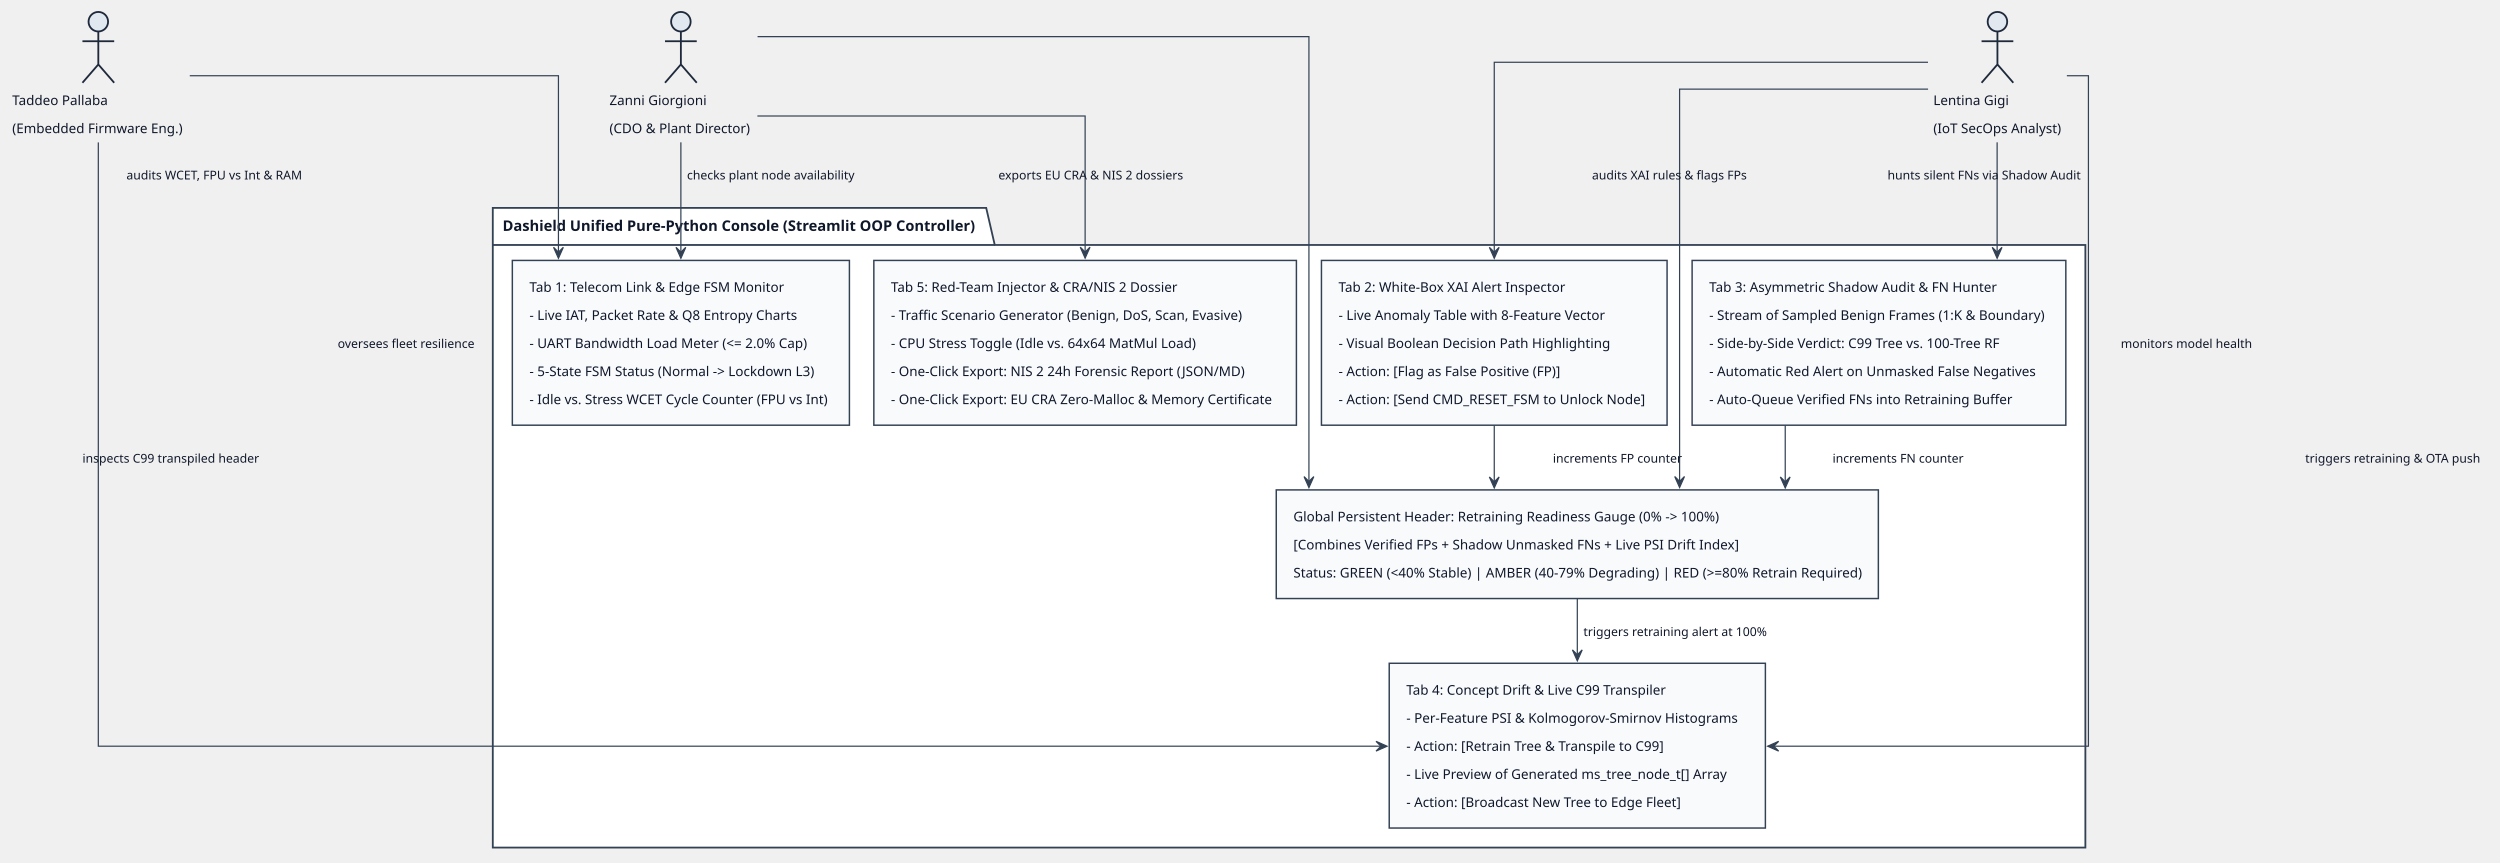
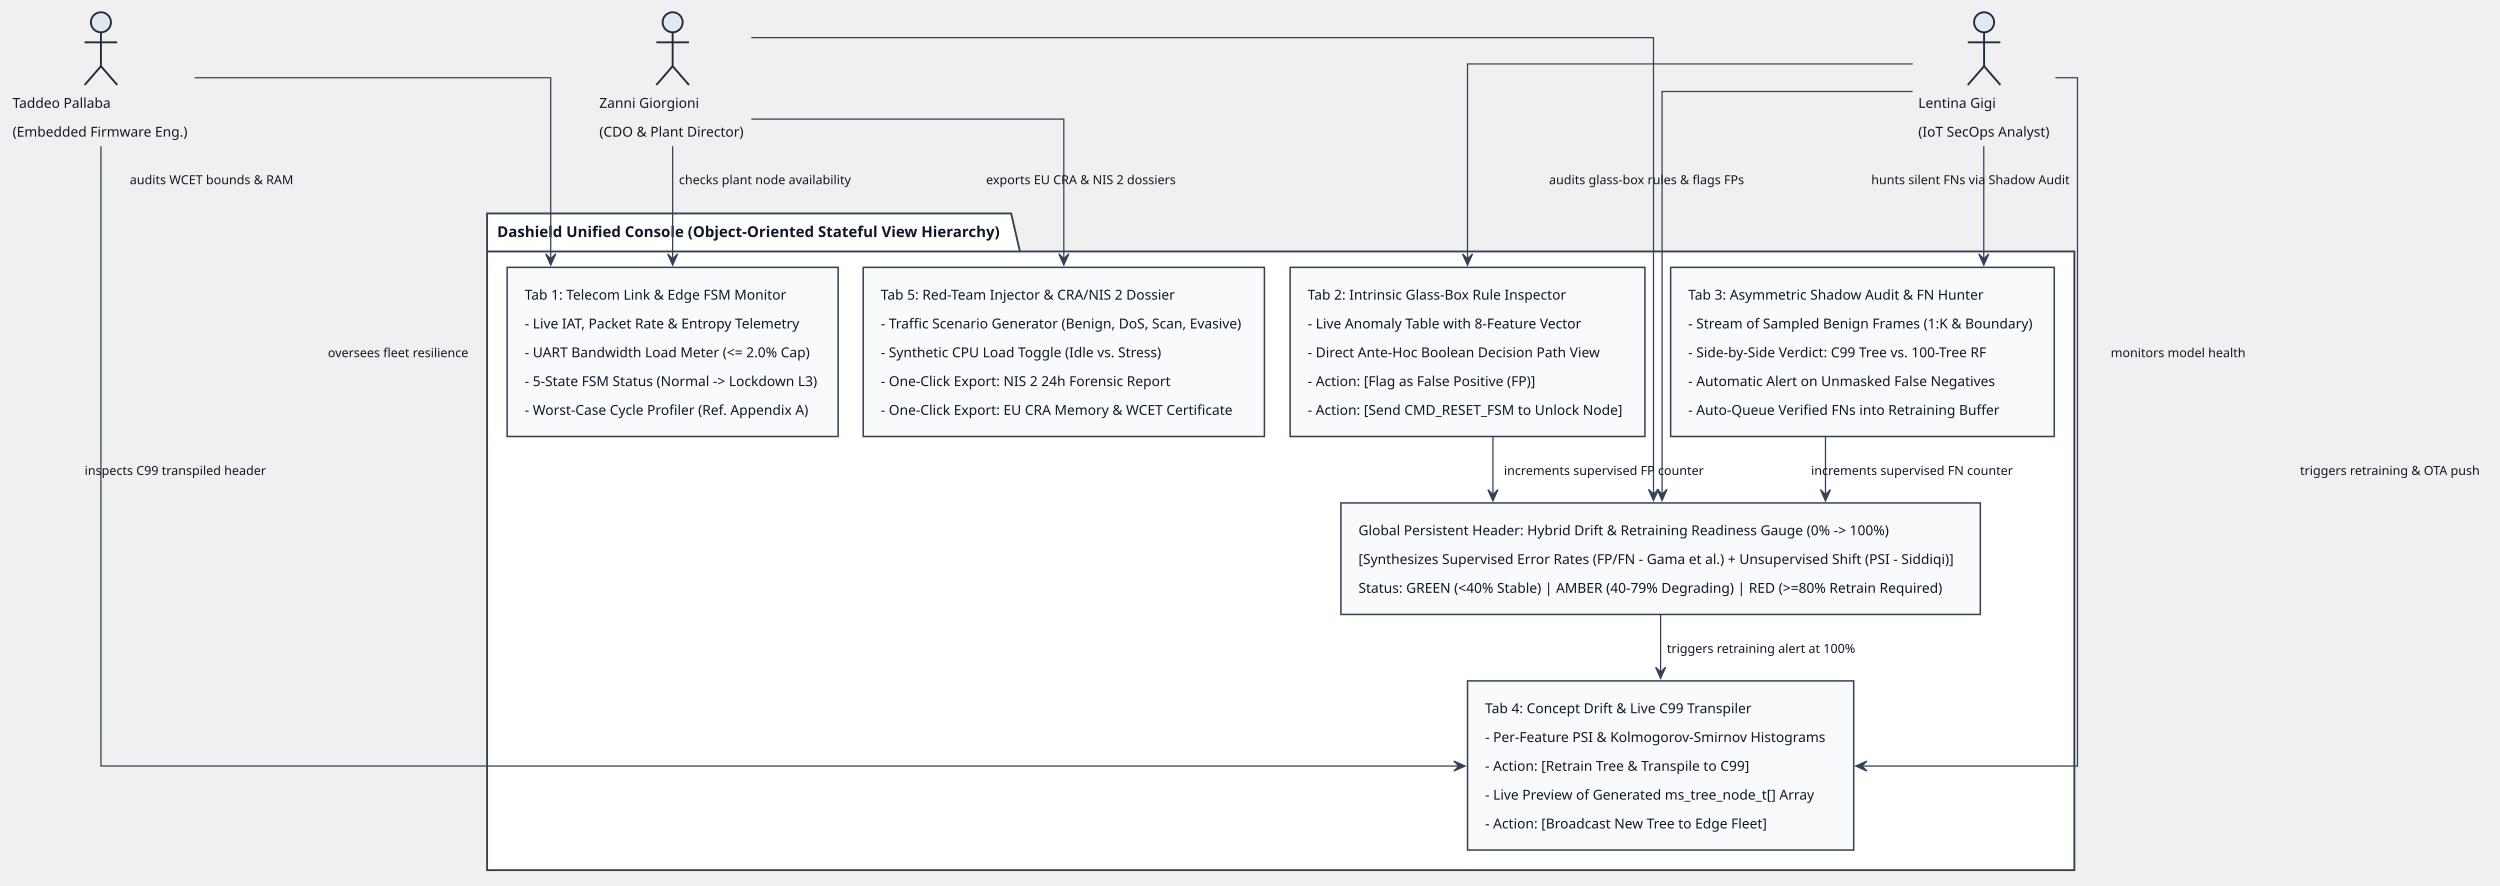
- <svg xmlns="http://www.w3.org/2000/svg" contentScriptType="application/ecmascript" contentStyleType="text/css" height="706px" preserveAspectRatio="none" style="width:2047px;height:706px;" version="1.1" viewBox="0 0 2047 706" width="2047px" zoomAndPan="magnify">
+ <svg xmlns="http://www.w3.org/2000/svg" contentScriptType="application/ecmascript" contentStyleType="text/css" height="706px" preserveAspectRatio="none" style="width:1994px;height:706px;" version="1.1" viewBox="0 0 1994 706" width="1994px" zoomAndPan="magnify">
  <defs />
  <g>
-     <polygon fill="#FFFFFF" points="403.5,170.24,807.5,170.24,814.5,200.584,1707.5,200.584,1707.5,694,403.5,694,403.5,170.24" style="stroke: #334155; stroke-width: 1.5;" />
-     <line style="stroke: #334155; stroke-width: 1.5;" x1="403.5" x2="814.5" y1="200.584" y2="200.584" />
-     <text fill="#0F172A" font-family="sans-serif" font-size="12" font-weight="bold" lengthAdjust="spacingAndGlyphs" textLength="390" x="411.5" y="189.068">Dashield Unified Pure-Python Console (Streamlit OOP Controller)</text>
-     <rect fill="#F8FAFC" height="88.946" style="stroke: #334155; stroke-width: 1.2;" width="493" x="1045" y="401.14" />
-     <text fill="#0F172A" font-family="sans-serif" font-size="11" lengthAdjust="spacingAndGlyphs" textLength="350" x="1059" y="426.899">Global Persistent Header: Retraining Readiness Gauge (0% -&gt; 100%)</text>
-     <text fill="#0F172A" font-family="sans-serif" font-size="11" lengthAdjust="spacingAndGlyphs" textLength="372" x="1059" y="449.881">[Combines Verified FPs + Shadow Unmasked FNs + Live PSI Drift Index]</text>
-     <text fill="#0F172A" font-family="sans-serif" font-size="11" lengthAdjust="spacingAndGlyphs" textLength="465" x="1059" y="472.863">Status: GREEN (&lt;40% Stable) | AMBER (40-79% Degrading) | RED (&gt;=80% Retrain Required)</text>
-     <rect fill="#F8FAFC" height="134.909" style="stroke: #334155; stroke-width: 1.2;" width="276" x="419.5" y="213.24" />
-     <text fill="#0F172A" font-family="sans-serif" font-size="11" lengthAdjust="spacingAndGlyphs" textLength="213" x="433.5" y="238.999">Tab 1: Telecom Link &amp; Edge FSM Monitor</text>
-     <text fill="#0F172A" font-family="sans-serif" font-size="11" lengthAdjust="spacingAndGlyphs" textLength="225" x="433.5" y="261.981">- Live IAT, Packet Rate &amp; Q8 Entropy Charts</text>
-     <text fill="#0F172A" font-family="sans-serif" font-size="11" lengthAdjust="spacingAndGlyphs" textLength="229" x="433.5" y="284.963">- UART Bandwidth Load Meter (&lt;= 2.0% Cap)</text>
-     <text fill="#0F172A" font-family="sans-serif" font-size="11" lengthAdjust="spacingAndGlyphs" textLength="236" x="433.5" y="307.945">- 5-State FSM Status (Normal -&gt; Lockdown L3)</text>
-     <text fill="#0F172A" font-family="sans-serif" font-size="11" lengthAdjust="spacingAndGlyphs" textLength="248" x="433.5" y="330.926">- Idle vs. Stress WCET Cycle Counter (FPU vs Int)</text>
-     <rect fill="#F8FAFC" height="134.909" style="stroke: #334155; stroke-width: 1.2;" width="283" x="1082" y="213.24" />
-     <text fill="#0F172A" font-family="sans-serif" font-size="11" lengthAdjust="spacingAndGlyphs" textLength="189" x="1096" y="238.999">Tab 2: White-Box XAI Alert Inspector</text>
-     <text fill="#0F172A" font-family="sans-serif" font-size="11" lengthAdjust="spacingAndGlyphs" textLength="224" x="1096" y="261.981">- Live Anomaly Table with 8-Feature Vector</text>
-     <text fill="#0F172A" font-family="sans-serif" font-size="11" lengthAdjust="spacingAndGlyphs" textLength="227" x="1096" y="284.963">- Visual Boolean Decision Path Highlighting</text>
-     <text fill="#0F172A" font-family="sans-serif" font-size="11" lengthAdjust="spacingAndGlyphs" textLength="185" x="1096" y="307.945">- Action: [Flag as False Positive (FP)]</text>
-     <text fill="#0F172A" font-family="sans-serif" font-size="11" lengthAdjust="spacingAndGlyphs" textLength="255" x="1096" y="330.926">- Action: [Send CMD_RESET_FSM to Unlock Node]</text>
-     <rect fill="#F8FAFC" height="134.909" style="stroke: #334155; stroke-width: 1.2;" width="306" x="1385.5" y="213.24" />
-     <text fill="#0F172A" font-family="sans-serif" font-size="11" lengthAdjust="spacingAndGlyphs" textLength="239" x="1399.5" y="238.999">Tab 3: Asymmetric Shadow Audit &amp; FN Hunter</text>
-     <text fill="#0F172A" font-family="sans-serif" font-size="11" lengthAdjust="spacingAndGlyphs" textLength="278" x="1399.5" y="261.981">- Stream of Sampled Benign Frames (1:K &amp; Boundary)</text>
-     <text fill="#0F172A" font-family="sans-serif" font-size="11" lengthAdjust="spacingAndGlyphs" textLength="244" x="1399.5" y="284.963">- Side-by-Side Verdict: C99 Tree vs. 100-Tree RF</text>
-     <text fill="#0F172A" font-family="sans-serif" font-size="11" lengthAdjust="spacingAndGlyphs" textLength="269" x="1399.5" y="307.945">- Automatic Red Alert on Unmasked False Negatives</text>
-     <text fill="#0F172A" font-family="sans-serif" font-size="11" lengthAdjust="spacingAndGlyphs" textLength="255" x="1399.5" y="330.926">- Auto-Queue Verified FNs into Retraining Buffer</text>
-     <rect fill="#F8FAFC" height="134.909" style="stroke: #334155; stroke-width: 1.2;" width="308" x="1137.5" y="543.09" />
-     <text fill="#0F172A" font-family="sans-serif" font-size="11" lengthAdjust="spacingAndGlyphs" textLength="217" x="1151.5" y="568.849">Tab 4: Concept Drift &amp; Live C99 Transpiler</text>
-     <text fill="#0F172A" font-family="sans-serif" font-size="11" lengthAdjust="spacingAndGlyphs" textLength="280" x="1151.5" y="591.831">- Per-Feature PSI &amp; Kolmogorov-Smirnov Histograms</text>
-     <text fill="#0F172A" font-family="sans-serif" font-size="11" lengthAdjust="spacingAndGlyphs" textLength="216" x="1151.5" y="614.813">- Action: [Retrain Tree &amp; Transpile to C99]</text>
-     <text fill="#0F172A" font-family="sans-serif" font-size="11" lengthAdjust="spacingAndGlyphs" textLength="270" x="1151.5" y="637.795">- Live Preview of Generated ms_tree_node_t[] Array</text>
-     <text fill="#0F172A" font-family="sans-serif" font-size="11" lengthAdjust="spacingAndGlyphs" textLength="229" x="1151.5" y="660.777">- Action: [Broadcast New Tree to Edge Fleet]</text>
-     <rect fill="#F8FAFC" height="134.909" style="stroke: #334155; stroke-width: 1.2;" width="346" x="715.5" y="213.24" />
-     <text fill="#0F172A" font-family="sans-serif" font-size="11" lengthAdjust="spacingAndGlyphs" textLength="238" x="729.5" y="238.999">Tab 5: Red-Team Injector &amp; CRA/NIS 2 Dossier</text>
-     <text fill="#0F172A" font-family="sans-serif" font-size="11" lengthAdjust="spacingAndGlyphs" textLength="292" x="729.5" y="261.981">- Traffic Scenario Generator (Benign, DoS, Scan, Evasive)</text>
-     <text fill="#0F172A" font-family="sans-serif" font-size="11" lengthAdjust="spacingAndGlyphs" textLength="253" x="729.5" y="284.963">- CPU Stress Toggle (Idle vs. 64x64 MatMul Load)</text>
-     <text fill="#0F172A" font-family="sans-serif" font-size="11" lengthAdjust="spacingAndGlyphs" textLength="293" x="729.5" y="307.945">- One-Click Export: NIS 2 24h Forensic Report (JSON/MD)</text>
-     <text fill="#0F172A" font-family="sans-serif" font-size="11" lengthAdjust="spacingAndGlyphs" textLength="318" x="729.5" y="330.926">- One-Click Export: EU CRA Zero-Malloc &amp; Memory Certificate</text>
+     <polygon fill="#FFFFFF" points="388.5,170.24,806.5,170.24,813.5,200.584,1654.5,200.584,1654.5,694,388.5,694,388.5,170.24" style="stroke: #334155; stroke-width: 1.5;" />
+     <line style="stroke: #334155; stroke-width: 1.5;" x1="388.5" x2="813.5" y1="200.584" y2="200.584" />
+     <text fill="#0F172A" font-family="sans-serif" font-size="12" font-weight="bold" lengthAdjust="spacingAndGlyphs" textLength="404" x="396.5" y="189.068">Dashield Unified Console (Object-Oriented Stateful View Hierarchy)</text>
+     <rect fill="#F8FAFC" height="88.946" style="stroke: #334155; stroke-width: 1.2;" width="510" x="1069.5" y="401.14" />
+     <text fill="#0F172A" font-family="sans-serif" font-size="11" lengthAdjust="spacingAndGlyphs" textLength="427" x="1083.5" y="426.899">Global Persistent Header: Hybrid Drift &amp; Retraining Readiness Gauge (0% -&gt; 100%)</text>
+     <text fill="#0F172A" font-family="sans-serif" font-size="11" lengthAdjust="spacingAndGlyphs" textLength="482" x="1083.5" y="449.881">[Synthesizes Supervised Error Rates (FP/FN - Gama et al.) + Unsupervised Shift (PSI - Siddiqi)]</text>
+     <text fill="#0F172A" font-family="sans-serif" font-size="11" lengthAdjust="spacingAndGlyphs" textLength="465" x="1083.5" y="472.863">Status: GREEN (&lt;40% Stable) | AMBER (40-79% Degrading) | RED (&gt;=80% Retrain Required)</text>
+     <rect fill="#F8FAFC" height="134.909" style="stroke: #334155; stroke-width: 1.2;" width="264" x="404.5" y="213.24" />
+     <text fill="#0F172A" font-family="sans-serif" font-size="11" lengthAdjust="spacingAndGlyphs" textLength="213" x="418.5" y="238.999">Tab 1: Telecom Link &amp; Edge FSM Monitor</text>
+     <text fill="#0F172A" font-family="sans-serif" font-size="11" lengthAdjust="spacingAndGlyphs" textLength="225" x="418.5" y="261.981">- Live IAT, Packet Rate &amp; Entropy Telemetry</text>
+     <text fill="#0F172A" font-family="sans-serif" font-size="11" lengthAdjust="spacingAndGlyphs" textLength="229" x="418.5" y="284.963">- UART Bandwidth Load Meter (&lt;= 2.0% Cap)</text>
+     <text fill="#0F172A" font-family="sans-serif" font-size="11" lengthAdjust="spacingAndGlyphs" textLength="236" x="418.5" y="307.945">- 5-State FSM Status (Normal -&gt; Lockdown L3)</text>
+     <text fill="#0F172A" font-family="sans-serif" font-size="11" lengthAdjust="spacingAndGlyphs" textLength="231" x="418.5" y="330.926">- Worst-Case Cycle Profiler (Ref. Appendix A)</text>
+     <rect fill="#F8FAFC" height="134.909" style="stroke: #334155; stroke-width: 1.2;" width="283" x="1029" y="213.24" />
+     <text fill="#0F172A" font-family="sans-serif" font-size="11" lengthAdjust="spacingAndGlyphs" textLength="210" x="1043" y="238.999">Tab 2: Intrinsic Glass-Box Rule Inspector</text>
+     <text fill="#0F172A" font-family="sans-serif" font-size="11" lengthAdjust="spacingAndGlyphs" textLength="224" x="1043" y="261.981">- Live Anomaly Table with 8-Feature Vector</text>
+     <text fill="#0F172A" font-family="sans-serif" font-size="11" lengthAdjust="spacingAndGlyphs" textLength="237" x="1043" y="284.963">- Direct Ante-Hoc Boolean Decision Path View</text>
+     <text fill="#0F172A" font-family="sans-serif" font-size="11" lengthAdjust="spacingAndGlyphs" textLength="185" x="1043" y="307.945">- Action: [Flag as False Positive (FP)]</text>
+     <text fill="#0F172A" font-family="sans-serif" font-size="11" lengthAdjust="spacingAndGlyphs" textLength="255" x="1043" y="330.926">- Action: [Send CMD_RESET_FSM to Unlock Node]</text>
+     <rect fill="#F8FAFC" height="134.909" style="stroke: #334155; stroke-width: 1.2;" width="306" x="1332.5" y="213.24" />
+     <text fill="#0F172A" font-family="sans-serif" font-size="11" lengthAdjust="spacingAndGlyphs" textLength="239" x="1346.5" y="238.999">Tab 3: Asymmetric Shadow Audit &amp; FN Hunter</text>
+     <text fill="#0F172A" font-family="sans-serif" font-size="11" lengthAdjust="spacingAndGlyphs" textLength="278" x="1346.5" y="261.981">- Stream of Sampled Benign Frames (1:K &amp; Boundary)</text>
+     <text fill="#0F172A" font-family="sans-serif" font-size="11" lengthAdjust="spacingAndGlyphs" textLength="244" x="1346.5" y="284.963">- Side-by-Side Verdict: C99 Tree vs. 100-Tree RF</text>
+     <text fill="#0F172A" font-family="sans-serif" font-size="11" lengthAdjust="spacingAndGlyphs" textLength="246" x="1346.5" y="307.945">- Automatic Alert on Unmasked False Negatives</text>
+     <text fill="#0F172A" font-family="sans-serif" font-size="11" lengthAdjust="spacingAndGlyphs" textLength="255" x="1346.5" y="330.926">- Auto-Queue Verified FNs into Retraining Buffer</text>
+     <rect fill="#F8FAFC" height="134.909" style="stroke: #334155; stroke-width: 1.2;" width="308" x="1170.5" y="543.09" />
+     <text fill="#0F172A" font-family="sans-serif" font-size="11" lengthAdjust="spacingAndGlyphs" textLength="217" x="1184.5" y="568.849">Tab 4: Concept Drift &amp; Live C99 Transpiler</text>
+     <text fill="#0F172A" font-family="sans-serif" font-size="11" lengthAdjust="spacingAndGlyphs" textLength="280" x="1184.5" y="591.831">- Per-Feature PSI &amp; Kolmogorov-Smirnov Histograms</text>
+     <text fill="#0F172A" font-family="sans-serif" font-size="11" lengthAdjust="spacingAndGlyphs" textLength="216" x="1184.5" y="614.813">- Action: [Retrain Tree &amp; Transpile to C99]</text>
+     <text fill="#0F172A" font-family="sans-serif" font-size="11" lengthAdjust="spacingAndGlyphs" textLength="270" x="1184.5" y="637.795">- Live Preview of Generated ms_tree_node_t[] Array</text>
+     <text fill="#0F172A" font-family="sans-serif" font-size="11" lengthAdjust="spacingAndGlyphs" textLength="229" x="1184.5" y="660.777">- Action: [Broadcast New Tree to Edge Fleet]</text>
+     <rect fill="#F8FAFC" height="134.909" style="stroke: #334155; stroke-width: 1.2;" width="320" x="688.5" y="213.24" />
+     <text fill="#0F172A" font-family="sans-serif" font-size="11" lengthAdjust="spacingAndGlyphs" textLength="238" x="702.5" y="238.999">Tab 5: Red-Team Injector &amp; CRA/NIS 2 Dossier</text>
+     <text fill="#0F172A" font-family="sans-serif" font-size="11" lengthAdjust="spacingAndGlyphs" textLength="292" x="702.5" y="261.981">- Traffic Scenario Generator (Benign, DoS, Scan, Evasive)</text>
+     <text fill="#0F172A" font-family="sans-serif" font-size="11" lengthAdjust="spacingAndGlyphs" textLength="228" x="702.5" y="284.963">- Synthetic CPU Load Toggle (Idle vs. Stress)</text>
+     <text fill="#0F172A" font-family="sans-serif" font-size="11" lengthAdjust="spacingAndGlyphs" textLength="236" x="702.5" y="307.945">- One-Click Export: NIS 2 24h Forensic Report</text>
+     <text fill="#0F172A" font-family="sans-serif" font-size="11" lengthAdjust="spacingAndGlyphs" textLength="285" x="702.5" y="330.926">- One-Click Export: EU CRA Memory &amp; WCET Certificate</text>
    <ellipse cx="80.5" cy="17.77" fill="#E2E8F0" rx="8" ry="8" style="stroke: #1E293B; stroke-width: 1.5;" />
    <path d="M80.5,25.77 L80.5,52.77 M67.5,33.77 L93.5,33.77 M80.5,52.77 L67.5,67.77 M80.5,52.77 L93.5,67.77 " fill="none" style="stroke: #1E293B; stroke-width: 1.5;" />
    <text fill="#0F172A" font-family="sans-serif" font-size="11" lengthAdjust="spacingAndGlyphs" textLength="80" x="10" y="86.029">Taddeo Pallaba</text>
    <text fill="#0F172A" font-family="sans-serif" font-size="11" lengthAdjust="spacingAndGlyphs" textLength="141" x="10" y="109.011">(Embedded Firmware Eng.)</text>
-     <ellipse cx="1635.5" cy="17.77" fill="#E2E8F0" rx="8" ry="8" style="stroke: #1E293B; stroke-width: 1.5;" />
-     <path d="M1635.5,25.77 L1635.5,52.77 M1622.5,33.77 L1648.5,33.77 M1635.5,52.77 L1622.5,67.77 M1635.5,52.77 L1648.5,67.77 " fill="none" style="stroke: #1E293B; stroke-width: 1.5;" />
-     <text fill="#0F172A" font-family="sans-serif" font-size="11" lengthAdjust="spacingAndGlyphs" textLength="63" x="1583" y="86.029">Lentina Gigi</text>
-     <text fill="#0F172A" font-family="sans-serif" font-size="11" lengthAdjust="spacingAndGlyphs" textLength="105" x="1583" y="109.011">(IoT SecOps Analyst)</text>
-     <ellipse cx="557.5" cy="17.77" fill="#E2E8F0" rx="8" ry="8" style="stroke: #1E293B; stroke-width: 1.5;" />
-     <path d="M557.5,25.77 L557.5,52.77 M544.5,33.77 L570.5,33.77 M557.5,52.77 L544.5,67.77 M557.5,52.77 L570.5,67.77 " fill="none" style="stroke: #1E293B; stroke-width: 1.5;" />
-     <text fill="#0F172A" font-family="sans-serif" font-size="11" lengthAdjust="spacingAndGlyphs" textLength="82" x="499" y="86.029">Zanni Giorgioni</text>
-     <text fill="#0F172A" font-family="sans-serif" font-size="11" lengthAdjust="spacingAndGlyphs" textLength="117" x="499" y="109.011">(CDO &amp; Plant Director)</text>
-     <path d="M155.38,62 C265.26,62 457.25,62 457.25,62 C457.25,62 457.25,206.48 457.25,206.48 " fill="none" id="Taddeo-&gt;Tab1" style="stroke: #334155; stroke-width: 1.0;" />
-     <polygon fill="#334155" points="457.25,211.48,461.25,202.48,457.25,206.48,453.25,202.48,457.25,211.48" style="stroke: #334155; stroke-width: 1.0;" />
-     <text fill="#0F172A" font-family="sans-serif" font-size="10" lengthAdjust="spacingAndGlyphs" textLength="147" x="103.5" y="146.93">audits WCET, FPU vs Int &amp; RAM</text>
-     <path d="M80.5,116.62 C80.5,255.24 80.5,611 80.5,611 C80.5,611 1130.69,611 1130.69,611 " fill="none" id="Taddeo-&gt;Tab4" style="stroke: #334155; stroke-width: 1.0;" />
-     <polygon fill="#334155" points="1135.69,611,1126.69,607,1130.69,611,1126.69,615,1135.69,611" style="stroke: #334155; stroke-width: 1.0;" />
+     <ellipse cx="1582.5" cy="17.77" fill="#E2E8F0" rx="8" ry="8" style="stroke: #1E293B; stroke-width: 1.5;" />
+     <path d="M1582.5,25.77 L1582.5,52.77 M1569.5,33.77 L1595.5,33.77 M1582.5,52.77 L1569.5,67.77 M1582.5,52.77 L1595.5,67.77 " fill="none" style="stroke: #1E293B; stroke-width: 1.5;" />
+     <text fill="#0F172A" font-family="sans-serif" font-size="11" lengthAdjust="spacingAndGlyphs" textLength="63" x="1530" y="86.029">Lentina Gigi</text>
+     <text fill="#0F172A" font-family="sans-serif" font-size="11" lengthAdjust="spacingAndGlyphs" textLength="105" x="1530" y="109.011">(IoT SecOps Analyst)</text>
+     <ellipse cx="536.5" cy="17.77" fill="#E2E8F0" rx="8" ry="8" style="stroke: #1E293B; stroke-width: 1.5;" />
+     <path d="M536.5,25.77 L536.5,52.77 M523.5,33.77 L549.5,33.77 M536.5,52.77 L523.5,67.77 M536.5,52.77 L549.5,67.77 " fill="none" style="stroke: #1E293B; stroke-width: 1.5;" />
+     <text fill="#0F172A" font-family="sans-serif" font-size="11" lengthAdjust="spacingAndGlyphs" textLength="82" x="478" y="86.029">Zanni Giorgioni</text>
+     <text fill="#0F172A" font-family="sans-serif" font-size="11" lengthAdjust="spacingAndGlyphs" textLength="117" x="478" y="109.011">(CDO &amp; Plant Director)</text>
+     <path d="M155.27,62 C260.41,62 439.25,62 439.25,62 C439.25,62 439.25,206.48 439.25,206.48 " fill="none" id="Taddeo-&gt;Tab1" style="stroke: #334155; stroke-width: 1.0;" />
+     <polygon fill="#334155" points="439.25,211.48,443.25,202.48,439.25,206.48,435.25,202.48,439.25,211.48" style="stroke: #334155; stroke-width: 1.0;" />
+     <text fill="#0F172A" font-family="sans-serif" font-size="10" lengthAdjust="spacingAndGlyphs" textLength="132" x="103.5" y="146.93">audits WCET bounds &amp; RAM</text>
+     <path d="M80.5,116.62 C80.5,255.24 80.5,611 80.5,611 C80.5,611 1163.57,611 1163.57,611 " fill="none" id="Taddeo-&gt;Tab4" style="stroke: #334155; stroke-width: 1.0;" />
+     <polygon fill="#334155" points="1168.57,611,1159.57,607,1163.57,611,1159.57,615,1168.57,611" style="stroke: #334155; stroke-width: 1.0;" />
    <text fill="#0F172A" font-family="sans-serif" font-size="10" lengthAdjust="spacingAndGlyphs" textLength="150" x="67.5" y="378.83">inspects C99 transpiled header</text>
-     <path d="M1578.71,73 C1502.13,73 1375.25,73 1375.25,73 C1375.25,73 1375.25,394.16 1375.25,394.16 " fill="none" id="Lentina-&gt;GlobalGauge" style="stroke: #334155; stroke-width: 1.0;" />
-     <polygon fill="#334155" points="1375.25,399.16,1379.25,390.16,1375.25,394.16,1371.25,390.16,1375.25,399.16" style="stroke: #334155; stroke-width: 1.0;" />
-     <text fill="#0F172A" font-family="sans-serif" font-size="10" lengthAdjust="spacingAndGlyphs" textLength="110" x="1736.5" y="284.88">monitors model health</text>
-     <path d="M1578.65,51 C1465.62,51 1223.5,51 1223.5,51 C1223.5,51 1223.5,206.5 1223.5,206.5 " fill="none" id="Lentina-&gt;Tab2" style="stroke: #334155; stroke-width: 1.0;" />
-     <polygon fill="#334155" points="1223.5,211.5,1227.5,202.5,1223.5,206.5,1219.5,202.5,1223.5,211.5" style="stroke: #334155; stroke-width: 1.0;" />
-     <text fill="#0F172A" font-family="sans-serif" font-size="10" lengthAdjust="spacingAndGlyphs" textLength="130" x="1303.5" y="146.93">audits XAI rules &amp; flags FPs</text>
-     <path d="M1635.25,116.53 C1635.25,116.53 1635.25,206.49 1635.25,206.49 " fill="none" id="Lentina-&gt;Tab3" style="stroke: #334155; stroke-width: 1.0;" />
-     <polygon fill="#334155" points="1635.25,211.49,1639.25,202.49,1635.25,206.49,1631.25,202.49,1635.25,211.49" style="stroke: #334155; stroke-width: 1.0;" />
-     <text fill="#0F172A" font-family="sans-serif" font-size="10" lengthAdjust="spacingAndGlyphs" textLength="163" x="1545.5" y="146.93">hunts silent FNs via Shadow Audit</text>
-     <path d="M1692.34,62 C1702.54,62 1710,62 1710,62 C1710,62 1710,611 1710,611 C1710,611 1452.36,611 1452.36,611 " fill="none" id="Lentina-&gt;Tab4" style="stroke: #334155; stroke-width: 1.0;" />
-     <polygon fill="#334155" points="1447.36,611,1456.36,615,1452.36,611,1456.36,607,1447.36,611" style="stroke: #334155; stroke-width: 1.0;" />
-     <text fill="#0F172A" font-family="sans-serif" font-size="10" lengthAdjust="spacingAndGlyphs" textLength="148" x="1887.5" y="378.83">triggers retraining &amp; OTA push</text>
-     <path d="M620.3,30 C757.48,30 1071.75,30 1071.75,30 C1071.75,30 1071.75,394.23 1071.75,394.23 " fill="none" id="Zanni-&gt;GlobalGauge" style="stroke: #334155; stroke-width: 1.0;" />
-     <polygon fill="#334155" points="1071.75,399.23,1075.75,390.23,1071.75,394.23,1067.75,390.23,1071.75,399.23" style="stroke: #334155; stroke-width: 1.0;" />
-     <text fill="#0F172A" font-family="sans-serif" font-size="10" lengthAdjust="spacingAndGlyphs" textLength="118" x="276.5" y="284.88">oversees fleet resilience</text>
-     <path d="M557.5,116.53 C557.5,116.53 557.5,206.49 557.5,206.49 " fill="none" id="Zanni-&gt;Tab1" style="stroke: #334155; stroke-width: 1.0;" />
-     <polygon fill="#334155" points="557.5,211.49,561.5,202.49,557.5,206.49,553.5,202.49,557.5,211.49" style="stroke: #334155; stroke-width: 1.0;" />
-     <text fill="#0F172A" font-family="sans-serif" font-size="10" lengthAdjust="spacingAndGlyphs" textLength="143" x="562.5" y="146.93">checks plant node availability</text>
-     <path d="M620.15,95 C716.11,95 888.5,95 888.5,95 C888.5,95 888.5,206.35 888.5,206.35 " fill="none" id="Zanni-&gt;Tab5" style="stroke: #334155; stroke-width: 1.0;" />
-     <polygon fill="#334155" points="888.5,211.35,892.5,202.35,888.5,206.35,884.5,202.35,888.5,211.35" style="stroke: #334155; stroke-width: 1.0;" />
-     <text fill="#0F172A" font-family="sans-serif" font-size="10" lengthAdjust="spacingAndGlyphs" textLength="154" x="817.5" y="146.93">exports EU CRA &amp; NIS 2 dossiers</text>
-     <path d="M1223.5,348.25 C1223.5,348.25 1223.5,394.52 1223.5,394.52 " fill="none" id="Tab2-&gt;GlobalGauge" style="stroke: #334155; stroke-width: 1.0;" />
-     <polygon fill="#334155" points="1223.5,399.52,1227.5,390.52,1223.5,394.52,1219.5,390.52,1223.5,399.52" style="stroke: #334155; stroke-width: 1.0;" />
-     <text fill="#0F172A" font-family="sans-serif" font-size="10" lengthAdjust="spacingAndGlyphs" textLength="108" x="1271.5" y="378.83">increments FP counter</text>
-     <path d="M1461.75,348.25 C1461.75,348.25 1461.75,394.52 1461.75,394.52 " fill="none" id="Tab3-&gt;GlobalGauge" style="stroke: #334155; stroke-width: 1.0;" />
-     <polygon fill="#334155" points="1461.75,399.52,1465.75,390.52,1461.75,394.52,1457.75,390.52,1461.75,399.52" style="stroke: #334155; stroke-width: 1.0;" />
-     <text fill="#0F172A" font-family="sans-serif" font-size="10" lengthAdjust="spacingAndGlyphs" textLength="110" x="1500.5" y="378.83">increments FN counter</text>
-     <path d="M1291.5,490.25 C1291.5,490.25 1291.5,536.11 1291.5,536.11 " fill="none" id="GlobalGauge-&gt;Tab4" style="stroke: #334155; stroke-width: 1.0;" />
-     <polygon fill="#334155" points="1291.5,541.11,1295.5,532.11,1291.5,536.11,1287.5,532.11,1291.5,541.11" style="stroke: #334155; stroke-width: 1.0;" />
-     <text fill="#0F172A" font-family="sans-serif" font-size="10" lengthAdjust="spacingAndGlyphs" textLength="157" x="1296.5" y="520.78">triggers retraining alert at 100%</text>
+     <path d="M1525.5,73 C1449.84,73 1325.67,73 1325.67,73 C1325.67,73 1325.67,394.16 1325.67,394.16 " fill="none" id="Lentina-&gt;GlobalGauge" style="stroke: #334155; stroke-width: 1.0;" />
+     <polygon fill="#334155" points="1325.67,399.16,1329.67,390.16,1325.67,394.16,1321.67,390.16,1325.67,399.16" style="stroke: #334155; stroke-width: 1.0;" />
+     <text fill="#0F172A" font-family="sans-serif" font-size="10" lengthAdjust="spacingAndGlyphs" textLength="110" x="1683.5" y="284.88">monitors model health</text>
+     <path d="M1525.65,51 C1412.62,51 1170.5,51 1170.5,51 C1170.5,51 1170.5,206.5 1170.5,206.5 " fill="none" id="Lentina-&gt;Tab2" style="stroke: #334155; stroke-width: 1.0;" />
+     <polygon fill="#334155" points="1170.5,211.5,1174.5,202.5,1170.5,206.5,1166.5,202.5,1170.5,211.5" style="stroke: #334155; stroke-width: 1.0;" />
+     <text fill="#0F172A" font-family="sans-serif" font-size="10" lengthAdjust="spacingAndGlyphs" textLength="160" x="1235.5" y="146.93">audits glass-box rules &amp; flags FPs</text>
+     <path d="M1582.25,116.53 C1582.25,116.53 1582.25,206.49 1582.25,206.49 " fill="none" id="Lentina-&gt;Tab3" style="stroke: #334155; stroke-width: 1.0;" />
+     <polygon fill="#334155" points="1582.25,211.49,1586.25,202.49,1582.25,206.49,1578.25,202.49,1582.25,211.49" style="stroke: #334155; stroke-width: 1.0;" />
+     <text fill="#0F172A" font-family="sans-serif" font-size="10" lengthAdjust="spacingAndGlyphs" textLength="163" x="1492.5" y="146.93">hunts silent FNs via Shadow Audit</text>
+     <path d="M1639.34,62 C1649.54,62 1657,62 1657,62 C1657,62 1657,611 1657,611 C1657,611 1485.1,611 1485.1,611 " fill="none" id="Lentina-&gt;Tab4" style="stroke: #334155; stroke-width: 1.0;" />
+     <polygon fill="#334155" points="1480.1,611,1489.1,615,1485.1,611,1489.1,607,1480.1,611" style="stroke: #334155; stroke-width: 1.0;" />
+     <text fill="#0F172A" font-family="sans-serif" font-size="10" lengthAdjust="spacingAndGlyphs" textLength="148" x="1834.5" y="378.83">triggers retraining &amp; OTA push</text>
+     <path d="M599.2,30 C784.84,30 1318.83,30 1318.83,30 C1318.83,30 1318.83,394.23 1318.83,394.23 " fill="none" id="Zanni-&gt;GlobalGauge" style="stroke: #334155; stroke-width: 1.0;" />
+     <polygon fill="#334155" points="1318.83,399.23,1322.83,390.23,1318.83,394.23,1314.83,390.23,1318.83,399.23" style="stroke: #334155; stroke-width: 1.0;" />
+     <text fill="#0F172A" font-family="sans-serif" font-size="10" lengthAdjust="spacingAndGlyphs" textLength="118" x="261.5" y="284.88">oversees fleet resilience</text>
+     <path d="M536.5,116.53 C536.5,116.53 536.5,206.49 536.5,206.49 " fill="none" id="Zanni-&gt;Tab1" style="stroke: #334155; stroke-width: 1.0;" />
+     <polygon fill="#334155" points="536.5,211.49,540.5,202.49,536.5,206.49,532.5,202.49,536.5,211.49" style="stroke: #334155; stroke-width: 1.0;" />
+     <text fill="#0F172A" font-family="sans-serif" font-size="10" lengthAdjust="spacingAndGlyphs" textLength="143" x="541.5" y="146.93">checks plant node availability</text>
+     <path d="M599.26,95 C690.37,95 848.5,95 848.5,95 C848.5,95 848.5,206.35 848.5,206.35 " fill="none" id="Zanni-&gt;Tab5" style="stroke: #334155; stroke-width: 1.0;" />
+     <polygon fill="#334155" points="848.5,211.35,852.5,202.35,848.5,206.35,844.5,202.35,848.5,211.35" style="stroke: #334155; stroke-width: 1.0;" />
+     <text fill="#0F172A" font-family="sans-serif" font-size="10" lengthAdjust="spacingAndGlyphs" textLength="154" x="786.5" y="146.93">exports EU CRA &amp; NIS 2 dossiers</text>
+     <path d="M1190.75,348.25 C1190.75,348.25 1190.75,394.52 1190.75,394.52 " fill="none" id="Tab2-&gt;GlobalGauge" style="stroke: #334155; stroke-width: 1.0;" />
+     <polygon fill="#334155" points="1190.75,399.52,1194.75,390.52,1190.75,394.52,1186.75,390.52,1190.75,399.52" style="stroke: #334155; stroke-width: 1.0;" />
+     <text fill="#0F172A" font-family="sans-serif" font-size="10" lengthAdjust="spacingAndGlyphs" textLength="163" x="1199.5" y="378.83">increments supervised FP counter</text>
+     <path d="M1456,348.25 C1456,348.25 1456,394.52 1456,394.52 " fill="none" id="Tab3-&gt;GlobalGauge" style="stroke: #334155; stroke-width: 1.0;" />
+     <polygon fill="#334155" points="1456,399.52,1460,390.52,1456,394.52,1452,390.52,1456,399.52" style="stroke: #334155; stroke-width: 1.0;" />
+     <text fill="#0F172A" font-family="sans-serif" font-size="10" lengthAdjust="spacingAndGlyphs" textLength="165" x="1444.5" y="378.83">increments supervised FN counter</text>
+     <path d="M1324.5,490.25 C1324.5,490.25 1324.5,536.11 1324.5,536.11 " fill="none" id="GlobalGauge-&gt;Tab4" style="stroke: #334155; stroke-width: 1.0;" />
+     <polygon fill="#334155" points="1324.5,541.11,1328.5,532.11,1324.5,536.11,1320.5,532.11,1324.5,541.11" style="stroke: #334155; stroke-width: 1.0;" />
+     <text fill="#0F172A" font-family="sans-serif" font-size="10" lengthAdjust="spacingAndGlyphs" textLength="157" x="1329.5" y="520.78">triggers retraining alert at 100%</text>
  </g>
</svg>
